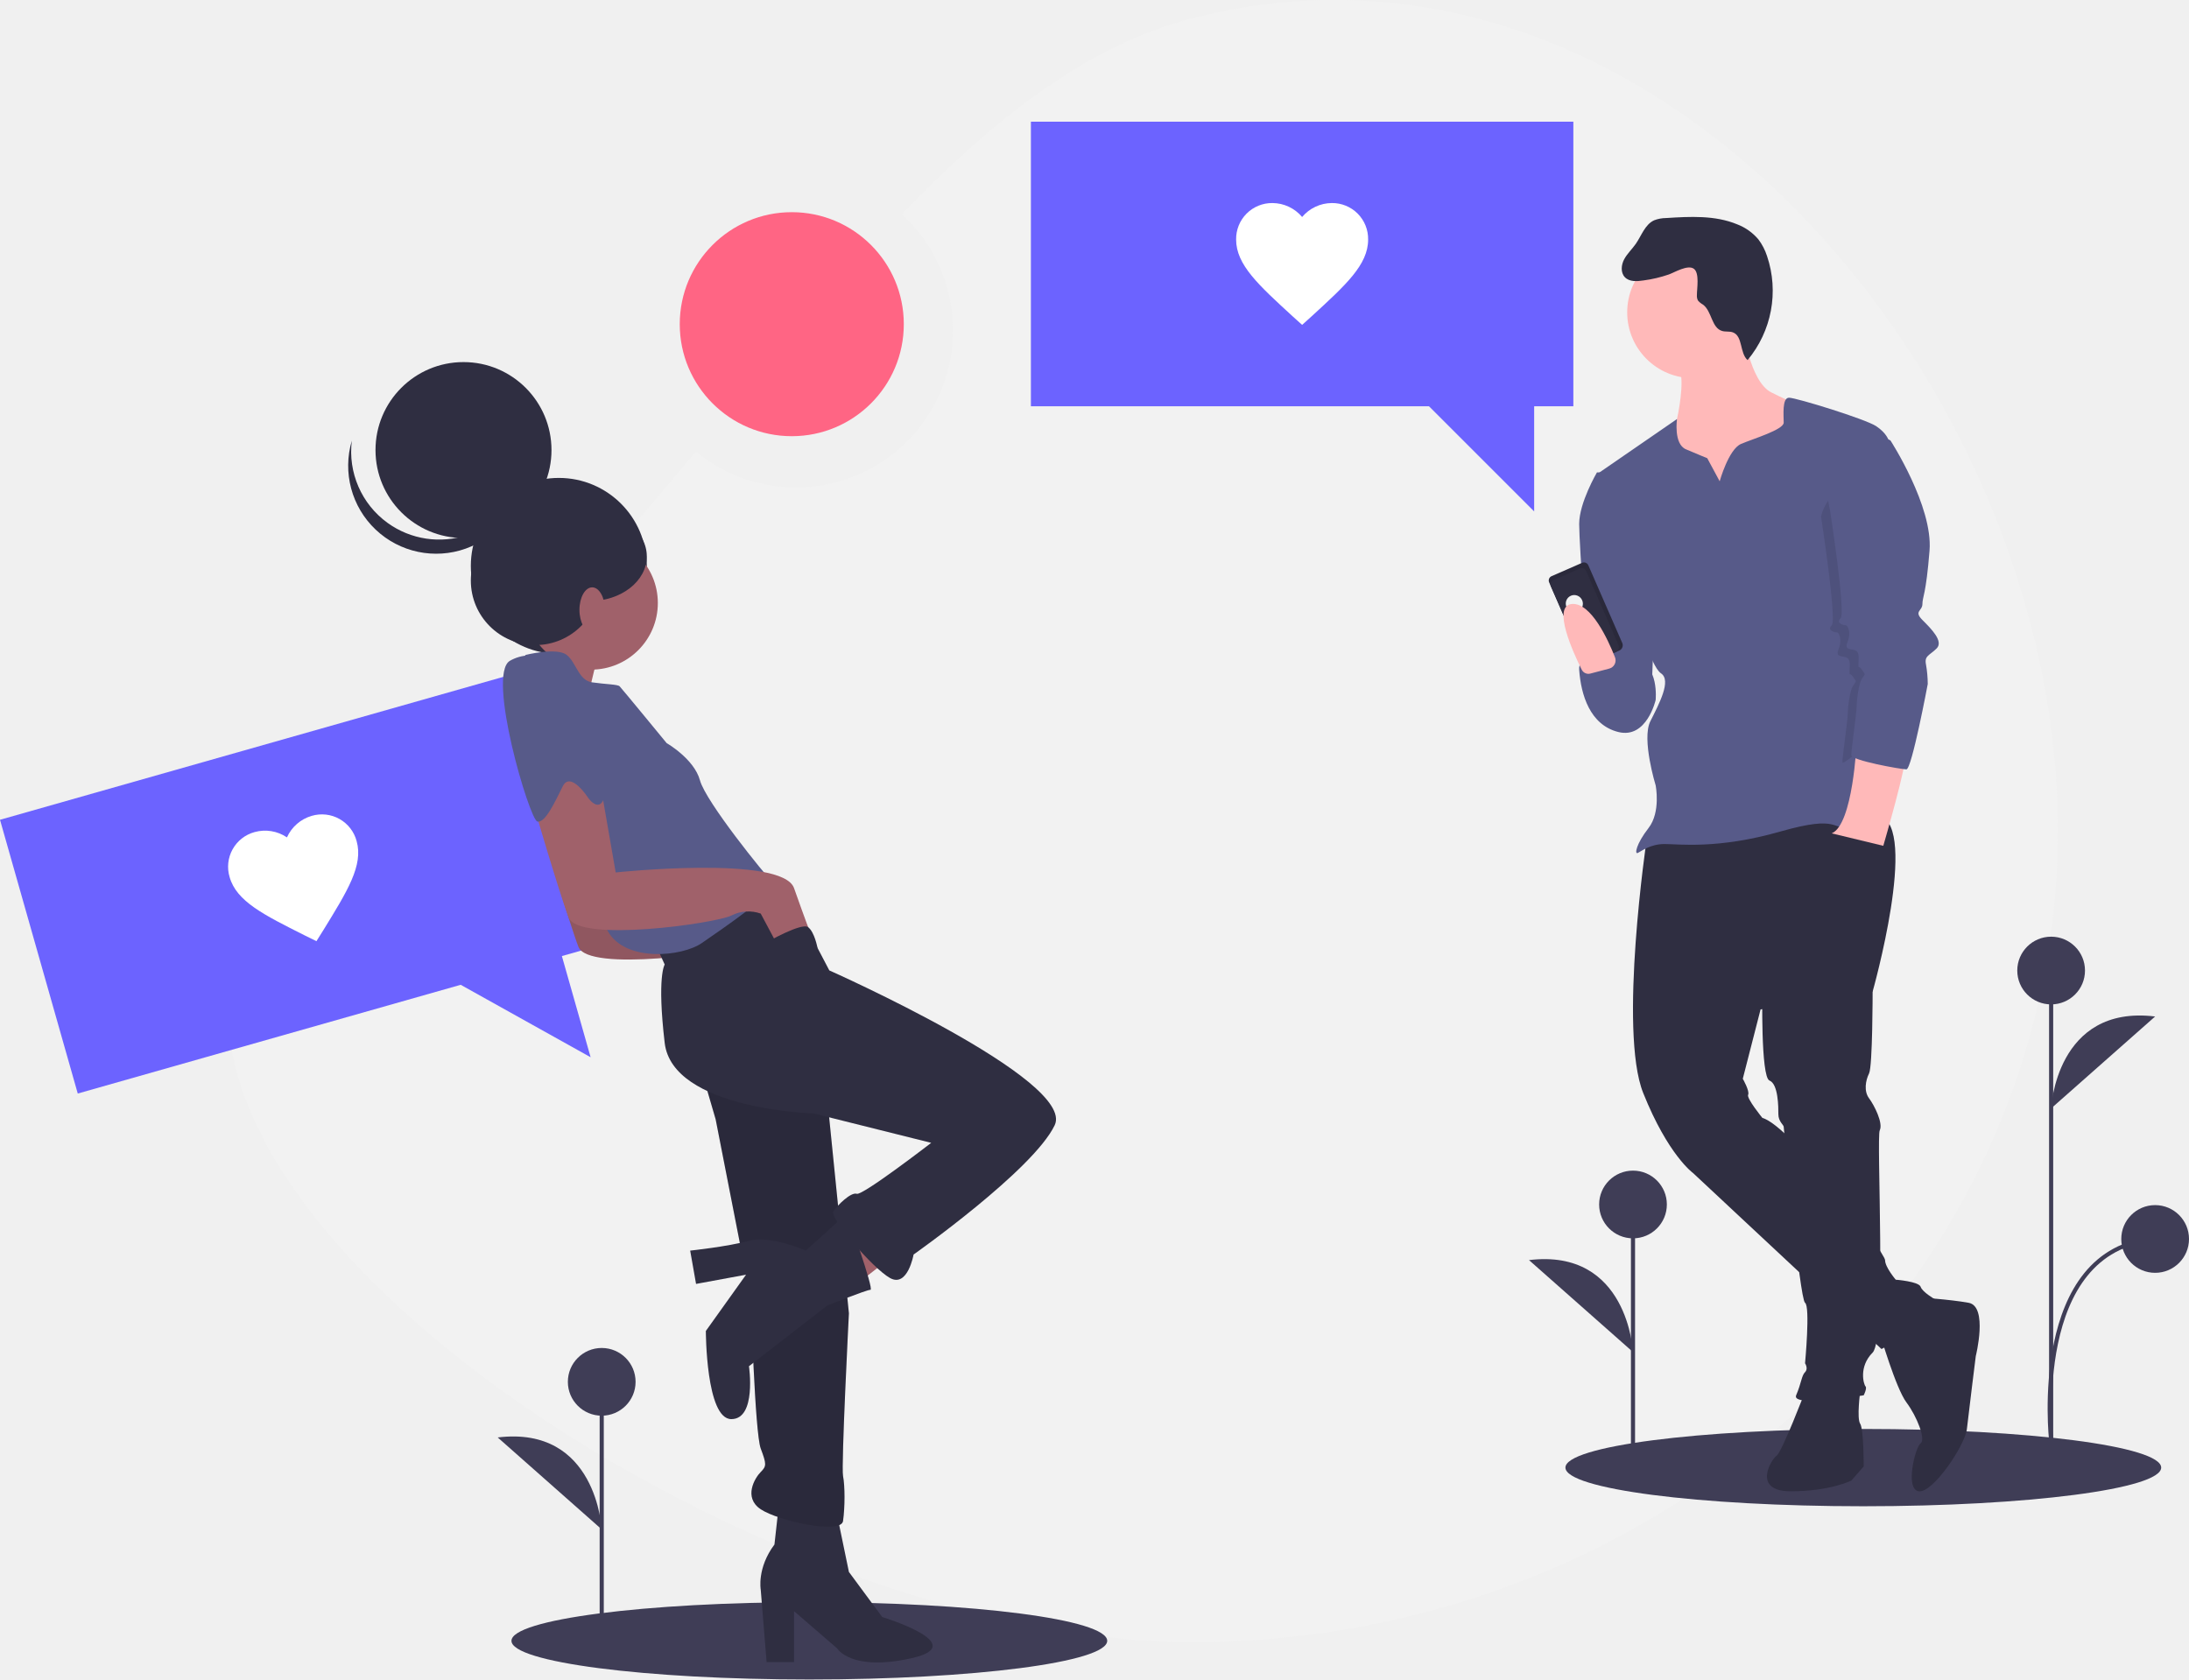
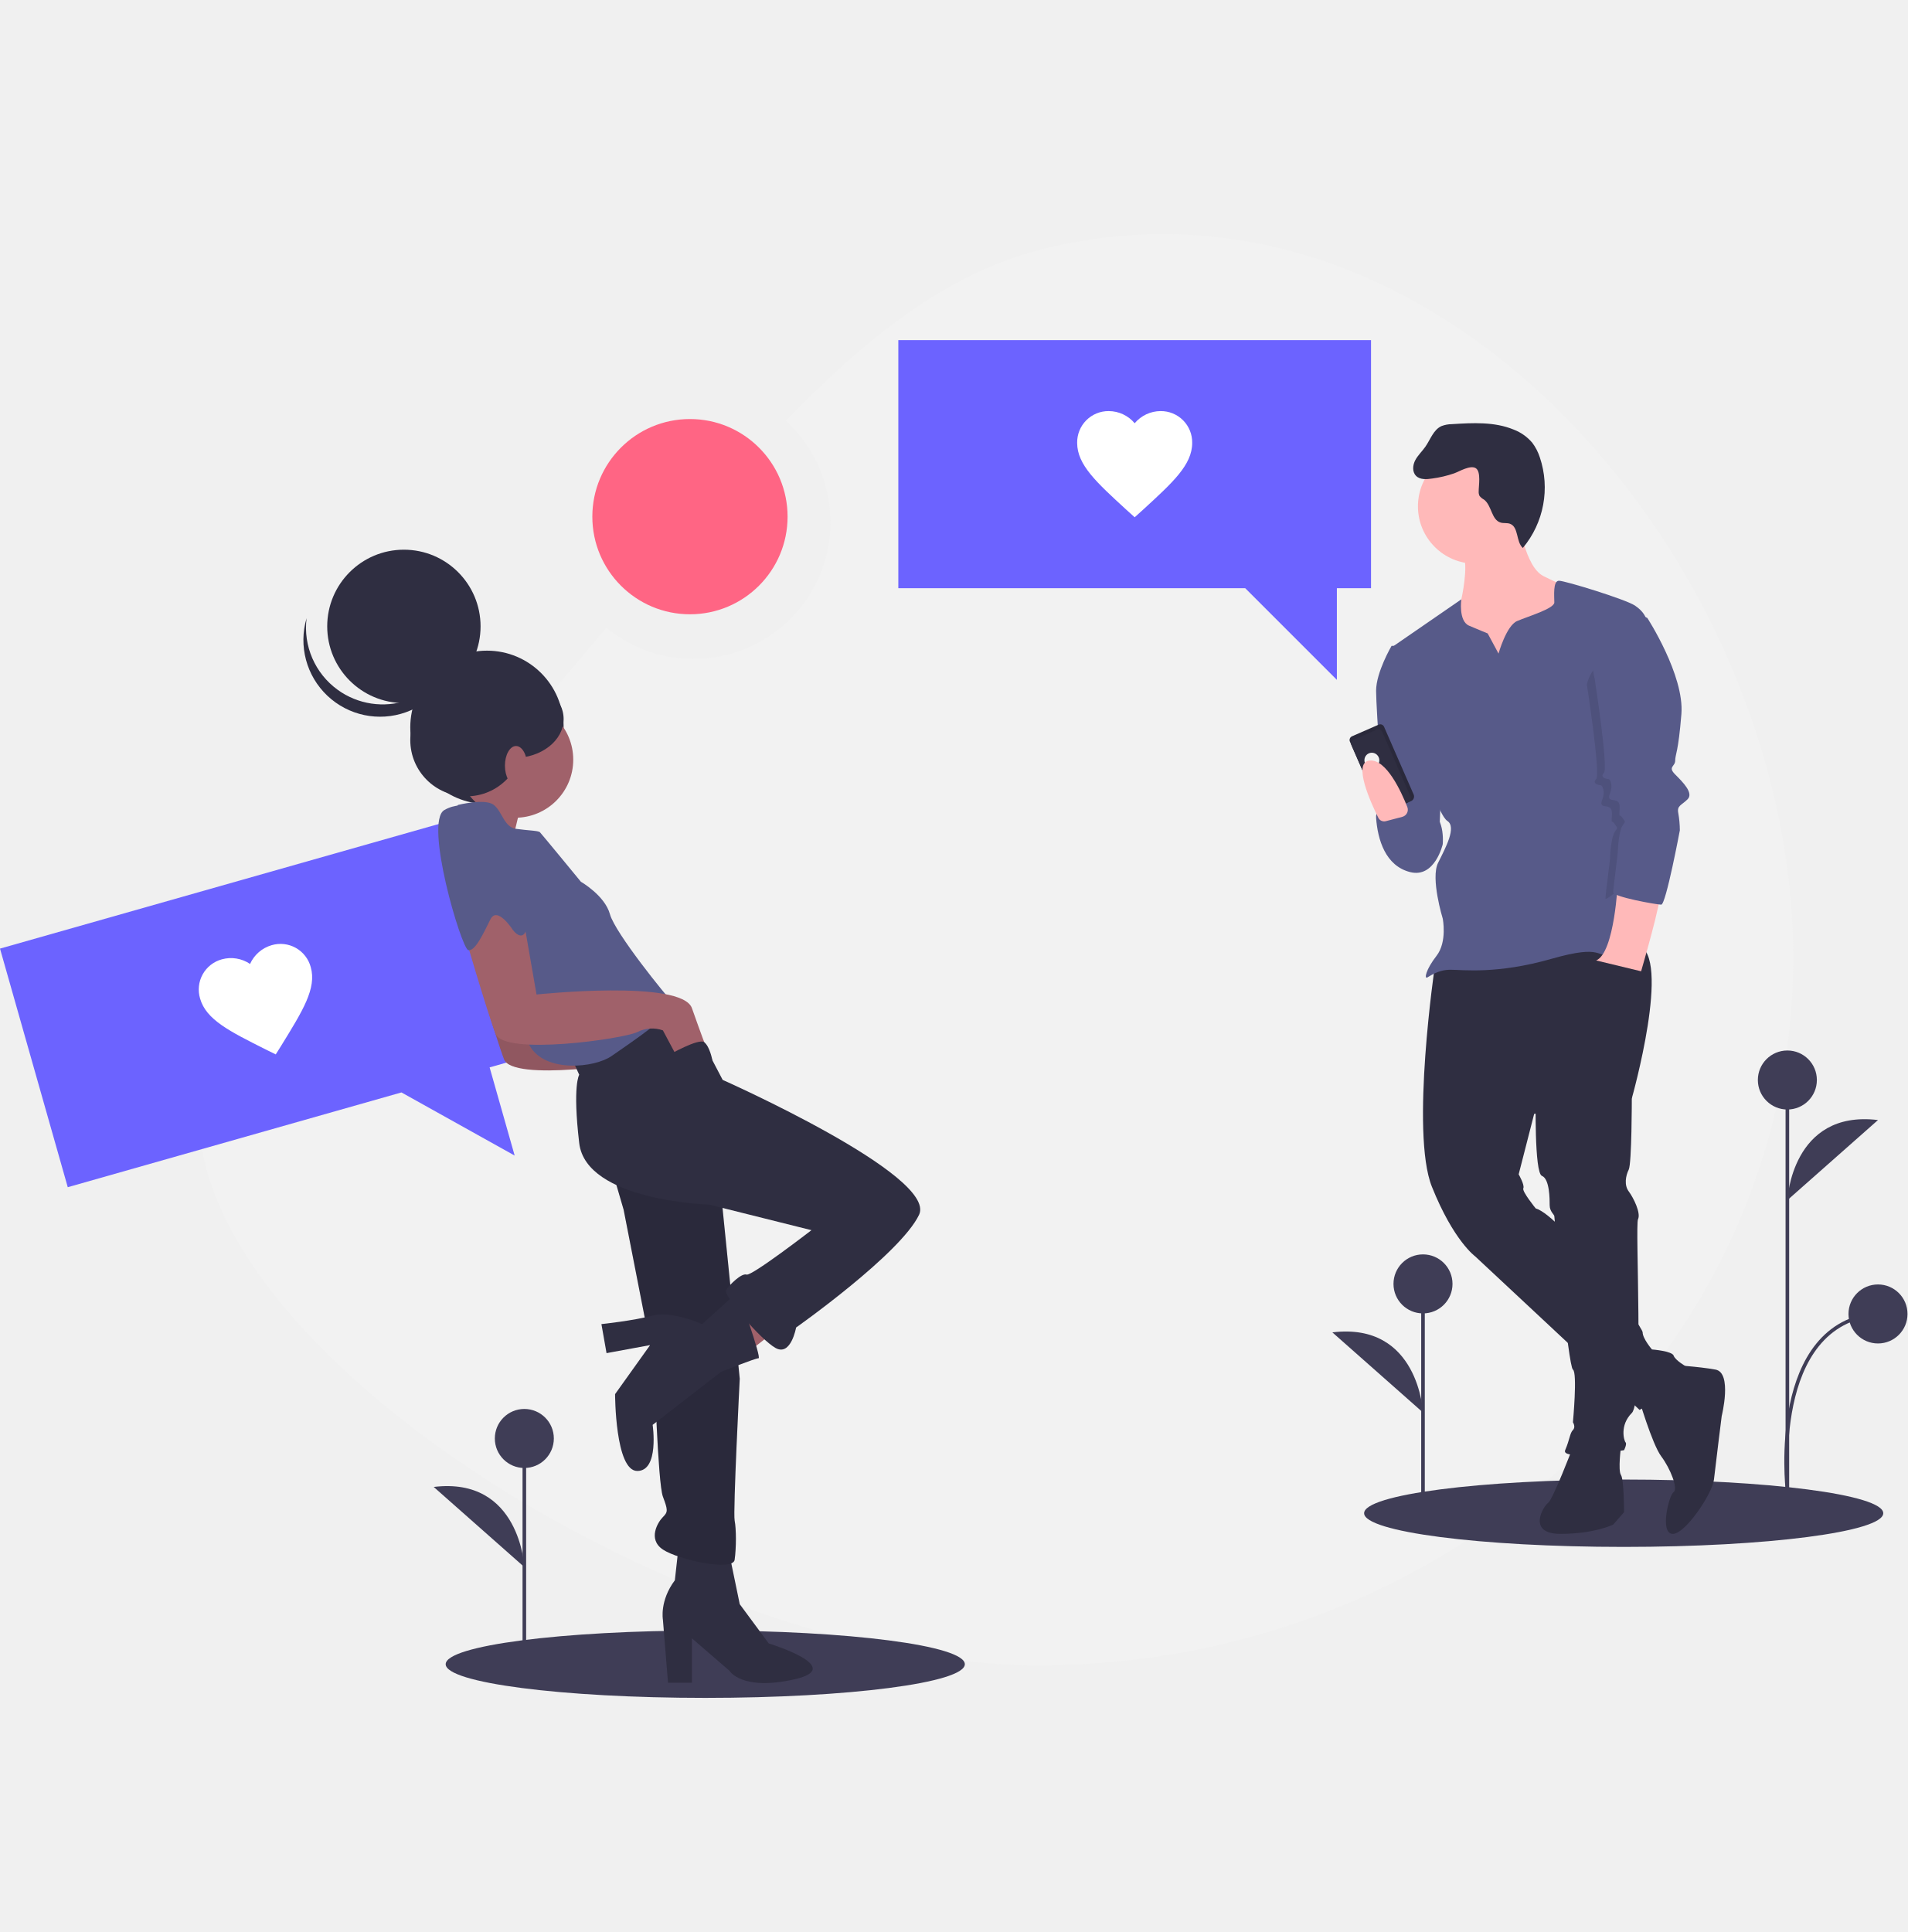
- <svg xmlns="http://www.w3.org/2000/svg" data-name="Layer 1" width="1061.301" height="814.4" viewBox="0 0 1061.301 814.4">
+ <svg xmlns="http://www.w3.org/2000/svg" data-name="Layer 1" width="524.67" height="531.397" viewBox="0 0 1061.301 814.4">
  <path d="M647.082,51.779c-50.937,13.232-95.866,48.56-140.524,94.905a76.201,76.201,0,0,1-99.835,115.087c-52.456,62.664-109.734,128.911-179.641,183.663-177.995,139.408,188.04,393.655,420,393.655s420-176.246,420-393.655S870.614-6.29,647.082,51.779Z" transform="translate(-69.34951 -42.79983)" fill="#f2f2f2" />
  <circle cx="383.88" cy="157.201" r="54.315" fill="#ff6584" />
  <ellipse cx="903.394" cy="711.659" rx="144.421" ry="18.742" fill="#3f3d56" />
  <ellipse cx="392.394" cy="795.659" rx="144.421" ry="18.742" fill="#3f3d56" />
  <path d="M980.71,689.204s7.76,26.73,12.934,33.628,9.485,18.107,6.898,19.832-7.76,22.419-.862,23.281,22.419-22.419,23.281-30.179,4.311-35.353,4.311-35.353,6.036-24.143-3.449-25.868-24.143-2.587-24.143-2.587Z" transform="translate(-69.34951 -42.79983)" fill="#2f2e41" />
  <path d="M944.495,717.658s-11.209,29.317-13.796,31.041-12.072,17.245,6.898,17.245,29.317-5.174,29.317-5.174l6.036-6.898s0-18.107-1.725-20.694,0-15.521,0-15.521Z" transform="translate(-69.34951 -42.79983)" fill="#2f2e41" />
  <path d="M867.754,449.496s-13.796,93.124-1.725,123.303,24.143,38.802,24.143,38.802l91.399,85.364s28.455-14.658,25.868-24.143c0,0-6.036-3.449-6.898-6.036s-12.072-3.449-12.072-3.449-5.174-6.036-5.174-9.485-44.837-64.669-59.496-68.981c0,0-7.76-9.485-6.898-11.209s-2.587-7.76-2.587-7.76l8.623-33.628,54.322-8.623s22.419-79.328,3.449-85.364S867.754,449.496,867.754,449.496Z" transform="translate(-69.34951 -42.79983)" fill="#2f2e41" />
  <path d="M975.537,509.854l1.725,13.796s0,36.215-1.725,39.664-2.587,8.623,0,12.072,6.898,12.072,5.174,15.521,3.449,100.884-3.449,107.782-4.311,15.521-3.449,16.383-.862,4.311-.862,4.311-35.353,6.036-32.766,0,2.587-9.485,4.311-11.209,0-4.311,0-4.311,2.587-27.592,0-29.317-10.347-84.501-10.347-85.364-2.587-2.587-2.587-6.036,0-14.658-4.311-16.383-3.449-43.975-3.449-43.975Z" transform="translate(-69.34951 -42.79983)" fill="#2f2e41" />
  <path d="M914.316,202.027s3.449,25.868,13.796,31.041,17.245,7.76,17.245,7.76L936.735,271.008l-3.449,25.868H893.622l-21.556-17.245,6.898-28.455,3.449-5.174s4.311-18.97.862-25.006S914.316,202.027,914.316,202.027Z" transform="translate(-69.34951 -42.79983)" fill="#ffb9b9" />
  <path d="M897.071,264.972l6.036,11.209s4.311-15.521,10.347-18.107,20.694-6.898,20.694-10.347-.862-12.072,2.587-12.072,37.077,10.347,42.251,13.796,6.036,6.898,6.036,6.898l-9.485,99.16s13.796,46.562,9.485,64.669-7.76,20.694-18.107,23.281-4.311-6.036-34.49,2.587-49.149,6.036-56.047,6.036-11.209,3.449-12.934,4.311-.862-4.311,5.174-12.072,3.449-20.694,3.449-20.694-6.898-22.419-2.587-31.041,10.347-19.832,5.174-23.281-12.072-29.317-12.072-29.317l-18.97-67.256,38.802-26.73s-1.725,12.072,4.311,14.658S897.071,264.972,897.071,264.972Z" transform="translate(-69.34951 -42.79983)" fill="#575a89" />
  <path d="M848.784,271.87h-5.174s-8.623,14.658-8.623,25.006,4.311,68.981,4.311,68.981l25.006,25.868,6.036-19.832,1.725-43.975Z" transform="translate(-69.34951 -42.79983)" fill="#575a89" />
  <path d="M862.581,363.27s-28.455-7.76-27.592,4.311,5.174,26.73,18.97,30.179,18.107-15.521,18.107-15.521S873.79,364.994,862.581,363.27Z" transform="translate(-69.34951 -42.79983)" fill="#575a89" />
  <path d="M969.501,402.934s-1.725,39.664-12.072,43.975l25.006,6.036s12.072-41.388,10.347-43.113S969.501,402.934,969.501,402.934Z" transform="translate(-69.34951 -42.79983)" fill="#ffb9b9" />
  <path d="M830.173,317.032h16.159a2.276,2.276,0,0,1,2.276,2.276v41.124a2.78,2.78,0,0,1-2.78,2.78H830.677a2.78,2.78,0,0,1-2.78-2.78V319.308A2.276,2.276,0,0,1,830.173,317.032Z" transform="translate(-135.4085 321.2085) rotate(-23.59797)" fill="#2f2e41" />
  <path d="M830.173,317.032h16.159a2.276,2.276,0,0,1,2.276,2.276v41.124a2.78,2.78,0,0,1-2.78,2.78H830.677a2.78,2.78,0,0,1-2.78-2.78V319.308A2.276,2.276,0,0,1,830.173,317.032Z" transform="translate(-135.4085 321.2085) rotate(-23.59797)" opacity="0.1" />
  <path d="M830.68,319.458h14.088a2.276,2.276,0,0,1,2.276,2.276V360.758a2.78,2.78,0,0,1-2.78,2.78H831.183a2.78,2.78,0,0,1-2.78-2.78V321.733a2.276,2.276,0,0,1,2.276-2.276Z" transform="translate(-136.0036 321.1119) rotate(-23.59797)" fill="#2f2e41" />
  <ellipse cx="832.638" cy="335.528" rx="4.142" ry="4.198" transform="translate(-134.0392 318.5766) rotate(-23.59795)" fill="#f2f2f2" />
  <path d="M975.968,267.99l5.605-8.191s20.694,31.904,18.97,53.46-3.449,22.419-3.449,25.868-4.311,3.449,0,7.76,10.347,10.347,6.898,13.796-6.036,3.449-5.174,7.76a57.012,57.012,0,0,1,.862,9.485s-7.329,14.227-9.916,14.227-27.161,22.85-27.161,20.263,2.587-20.694,2.587-23.281.862-11.209,2.587-13.796,1.725-1.725,0-4.311-1.725,0-1.725-2.587.862-6.036-1.725-6.898-5.174,0-3.449-4.311,0-7.76-.862-7.76-5.174-.862-2.587-3.449-5.174-52.598-5.174-52.598S953.549,280.924,975.968,267.99Z" transform="translate(-69.34951 -42.79983)" opacity="0.1" />
  <path d="M971.225,249.452l14.658,6.898s20.694,31.904,18.97,53.46-3.449,22.419-3.449,25.868-4.311,3.449,0,7.76,10.347,10.347,6.898,13.796-6.036,3.449-5.174,7.76a57.012,57.012,0,0,1,.862,9.485s-7.76,41.388-10.347,41.388-26.73-4.311-26.73-6.898,2.587-20.694,2.587-23.281.862-11.209,2.587-13.796,1.725-1.725,0-4.311-1.725,0-1.725-2.587.862-6.036-1.725-6.898-5.174,0-3.449-4.311,0-7.76-.862-7.76-5.174-.862-2.587-3.449-5.174-52.598-5.174-52.598S948.806,262.385,971.225,249.452Z" transform="translate(-69.34951 -42.79983)" fill="#575a89" />
  <path d="M840.386,369.428a3.614,3.614,0,0,1-4.157-1.876c-3.962-7.923-14.698-31.16-4.69-31.875,9.233-.659,17.457,17.344,20.814,25.848a4.108,4.108,0,0,1-2.776,5.484Z" transform="translate(-69.34951 -42.79983)" fill="#ffb9b9" />
  <circle cx="820.823" cy="151.467" r="31.904" fill="#ffb9b9" />
  <path d="M878.45,175.893a62.852,62.852,0,0,1-12.265,2.895c-3.142.49-6.819.741-9.027-1.547-2.167-2.246-1.817-5.992-.338-8.74s3.846-4.903,5.623-7.469c2.794-4.036,4.443-9.386,8.91-11.419a16.39,16.39,0,0,1,5.799-1.083c11.593-.739,23.66-1.405,34.396,3.031a25.316,25.316,0,0,1,10.382,7.387,27.568,27.568,0,0,1,4.15,8.047,52.513,52.513,0,0,1-9.448,50.425c-3.913-3.525-2.211-11.671-7.162-13.467-1.624-.589-3.46-.179-5.124-.646-5.229-1.466-4.966-9.547-9.319-12.793a8.313,8.313,0,0,1-2.479-2.037,5.066,5.066,0,0,1-.482-2.569c-.032-3.027,1.39-10.716-1.497-12.791C887.628,171.004,881.274,174.873,878.45,175.893Z" transform="translate(-69.34951 -42.79983)" fill="#2f2e41" />
  <polygon points="499.815 59 762.815 59 762.815 197 743.815 197 743.815 248 692.815 197 499.815 197 499.815 59" fill="#6c63ff" />
  <path d="M700.665,200.338l-4.641-4.186c-16.48-15.13-27.359-24.951-27.359-37.184a17.403,17.403,0,0,1,17.6-17.707,18.93,18.93,0,0,1,14.4,6.761,18.93,18.93,0,0,1,14.4-6.761,17.403,17.403,0,0,1,17.6,17.707c0,12.233-10.88,22.054-27.359,37.184Z" transform="translate(-69.34951 -42.79983)" fill="#fff" />
  <polygon points="0 397.522 252.994 325.668 290.697 458.418 272.42 463.609 286.354 512.669 223.36 477.543 37.703 530.272 0 397.522" fill="#6c63ff" />
  <path d="M222.768,499.185l-5.608-2.759C197.174,486.373,184.025,479.899,180.683,468.131a17.403,17.403,0,0,1,12.093-21.842A18.93,18.93,0,0,1,208.475,448.859a18.93,18.93,0,0,1,12.005-10.438,17.403,17.403,0,0,1,21.768,12.225c3.342,11.768-4.441,24.187-16.16,43.244Z" transform="translate(-69.34951 -42.79983)" fill="#fff" />
  <path d="M359.786,359.913s-8.551,25.654-3.801,31.355-28.505-17.103-28.505-17.103l18.053-20.904Z" transform="translate(-69.34951 -42.79983)" fill="#a0616a" />
  <circle cx="270.935" cy="274.411" r="42.661" fill="#2f2e41" />
  <polygon points="436.761 605.963 414.908 623.066 402.556 603.113 424.409 587.91 436.761 605.963" fill="#a0616a" />
  <path d="M475.231,777.51l5.701,27.555,16.153,21.854s43.708,13.302,14.252,19.953-36.106-4.751-36.106-4.751l-20.904-18.053v24.704H441.025l-2.85-35.156s-1.9-10.452,6.651-21.854l1.9-17.103Z" transform="translate(-69.34951 -42.79983)" fill="#2f2e41" />
  <path d="M365.012,436.402,372.613,480.109s80.764-8.551,86.465,7.601,7.601,20.904,7.601,20.904l-16.153,5.701-7.601-14.252a18.047,18.047,0,0,0-14.252.95c-7.601,3.801-74.113,13.302-78.864.95s-18.053-57.96-18.053-57.96l19.953-16.153Z" transform="translate(-69.34951 -42.79983)" fill="#a0616a" />
  <path d="M365.012,436.402,372.613,480.109s80.764-8.551,86.465,7.601,7.601,20.904,7.601,20.904l-16.153,5.701-7.601-14.252a18.047,18.047,0,0,0-14.252.95c-7.601,3.801-74.113,13.302-78.864.95s-18.053-57.96-18.053-57.96l19.953-16.153Z" transform="translate(-69.34951 -42.79983)" opacity="0.1" />
  <path d="M409.669,562.773l6.651,22.804,17.103,87.415s1.9,64.611,4.751,72.212,2.85,8.551,0,11.402-8.551,12.352,0,18.053,38.957,12.352,39.907,5.701.95-17.103,0-21.854,2.85-78.864,2.85-78.864l-11.402-113.069L430.573,548.521Z" transform="translate(-69.34951 -42.79983)" fill="#2f2e41" />
  <path d="M409.669,562.773l6.651,22.804,17.103,87.415s1.9,64.611,4.751,72.212,2.85,8.551,0,11.402-8.551,12.352,0,18.053,38.957,12.352,39.907,5.701.95-17.103,0-21.854,2.85-78.864,2.85-78.864l-11.402-113.069L430.573,548.521Z" transform="translate(-69.34951 -42.79983)" opacity="0.1" />
  <path d="M450.526,473.458,471.43,513.365s119.721,53.209,109.269,75.063S512.287,651.138,512.287,651.138s-2.85,16.153-11.402,11.402S471.43,633.085,473.33,630.235s8.551-9.502,11.402-8.551,36.106-24.704,36.106-24.704l-57.01-14.252s-68.412-1.9-72.212-34.206,0-38.007,0-38.007l-4.751-10.452,38.957-23.754Z" transform="translate(-69.34951 -42.79983)" fill="#2f2e41" />
  <path d="M479.981,631.185,460.028,649.238s-17.103-7.601-27.555-4.751-28.505,4.751-28.505,4.751l2.85,16.153,24.242-4.473-19.491,27.276s0,42.757,12.352,42.757,8.551-25.654,8.551-25.654l38.007-29.455s19.003-7.601,20.904-7.601S479.981,631.185,479.981,631.185Z" transform="translate(-69.34951 -42.79983)" fill="#2f2e41" />
  <circle cx="286.636" cy="292.409" r="32.306" fill="#a0616a" />
  <path d="M324.155,360.388s15.203-3.801,19.953,0,5.701,12.352,12.352,13.302,12.352.95,13.302,1.9,22.804,27.555,22.804,27.555,13.302,7.601,16.153,18.053,31.355,45.608,35.156,49.408-24.704,22.804-34.206,29.455-37.056,9.502-45.608-5.701S308.952,380.342,324.155,360.388Z" transform="translate(-69.34951 -42.79983)" fill="#575a89" />
  <path d="M360.261,422.149l7.601,43.708s80.764-8.551,86.465,7.601,7.601,20.904,7.601,20.904l-16.153,5.701L438.174,485.81a18.047,18.047,0,0,0-14.252.95c-7.601,3.801-74.113,13.302-78.864.95s-18.053-57.96-18.053-57.96l19.953-16.153Z" transform="translate(-69.34951 -42.79983)" fill="#a0616a" />
  <path d="M342.103,364.386s22.908,48.261,21.008,61.564-8.551,3.801-8.551,3.801-8.551-13.302-12.352-5.701-8.551,18.053-12.352,17.103-24.704-71.262-13.302-77.913S342.103,364.386,342.103,364.386Z" transform="translate(-69.34951 -42.79983)" fill="#575a89" />
  <circle cx="224.719" cy="218.242" r="42.661" fill="#2f2e41" />
  <path d="M257.272,296.367A42.663,42.663,0,0,0,323.151,273.967a42.663,42.663,0,1,1-83.219-17.495A42.647,42.647,0,0,0,257.272,296.367Z" transform="translate(-69.34951 -42.79983)" fill="#2f2e41" />
  <circle cx="259.559" cy="281.521" r="31.284" fill="#2f2e41" />
  <ellipse cx="285.866" cy="269.79" rx="27.729" ry="21.686" fill="#2f2e41" />
  <ellipse cx="287.111" cy="295.735" rx="6.176" ry="10.927" fill="#a0616a" />
  <path d="M441.238,499.647s16.82-9.65,19.943-7.231,4.51,9.992,4.51,9.992l-19.44,7.63-5.701-10.452Z" transform="translate(-69.34951 -42.79983)" fill="#2f2e41" />
  <line x1="291.733" y1="786.16" x2="291.733" y2="670.067" fill="#3f3d56" stroke="#3f3d56" stroke-miterlimit="10" stroke-width="2" />
  <circle cx="291.733" cy="670.067" r="16.417" fill="#3f3d56" />
  <path d="M361.082,784.418s-2.345-50.443-50.424-44.58" transform="translate(-69.34951 -42.79983)" fill="#3f3d56" />
  <line x1="791.733" y1="700.16" x2="791.733" y2="584.067" fill="#3f3d56" stroke="#3f3d56" stroke-miterlimit="10" stroke-width="2" />
  <circle cx="791.733" cy="584.067" r="16.417" fill="#3f3d56" />
  <path d="M861.082,698.418s-2.345-50.443-50.424-44.58" transform="translate(-69.34951 -42.79983)" fill="#3f3d56" />
  <line x1="994.459" y1="702.815" x2="994.459" y2="470.628" fill="#3f3d56" stroke="#3f3d56" stroke-miterlimit="10" stroke-width="2" />
  <circle cx="994.459" cy="470.628" r="16.417" fill="#3f3d56" />
  <path d="M1063.809,580.288s2.345-50.443,50.424-44.58" transform="translate(-69.34951 -42.79983)" fill="#3f3d56" />
  <path d="M1063.809,741.102s-10.554-92.818,50.424-97.509" transform="translate(-69.34951 -42.79983)" fill="none" stroke="#3f3d56" stroke-miterlimit="10" stroke-width="2" />
  <circle cx="1044.884" cy="600.793" r="16.417" fill="#3f3d56" />
</svg>
